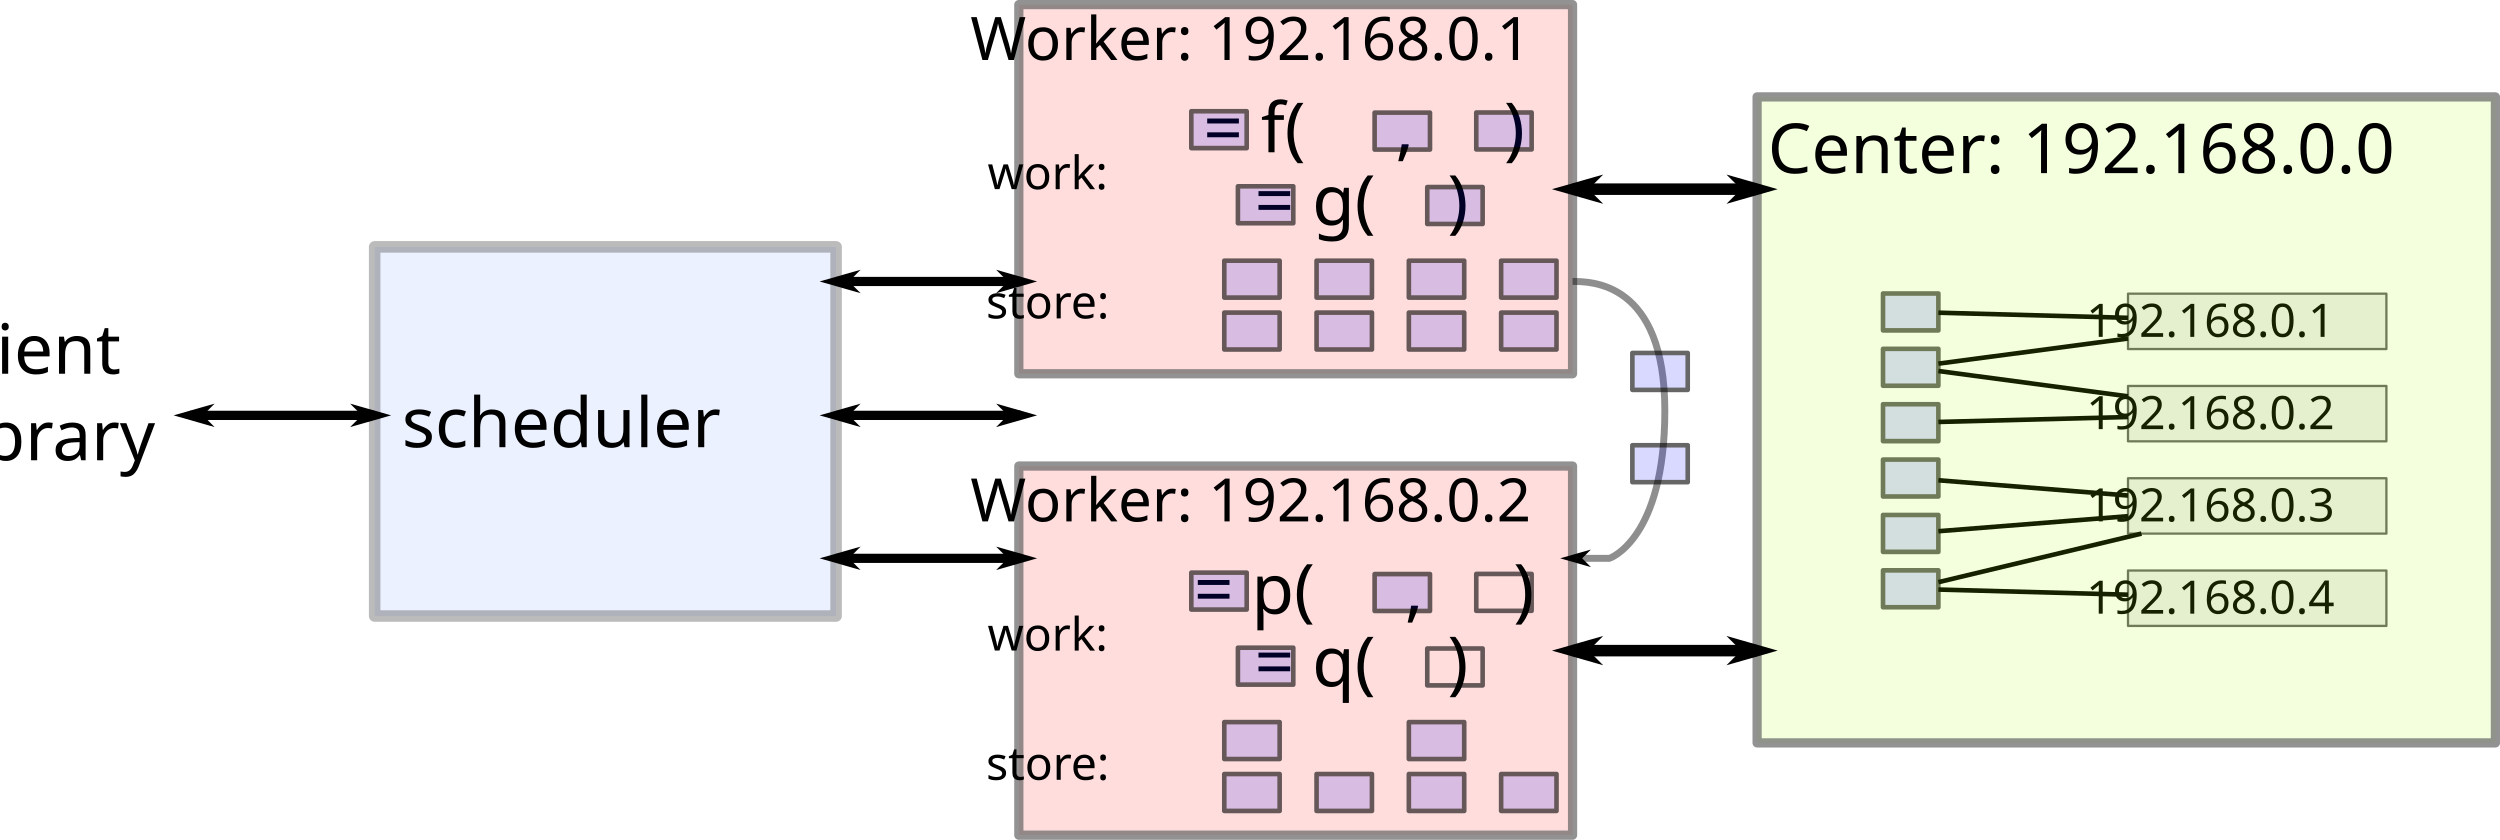
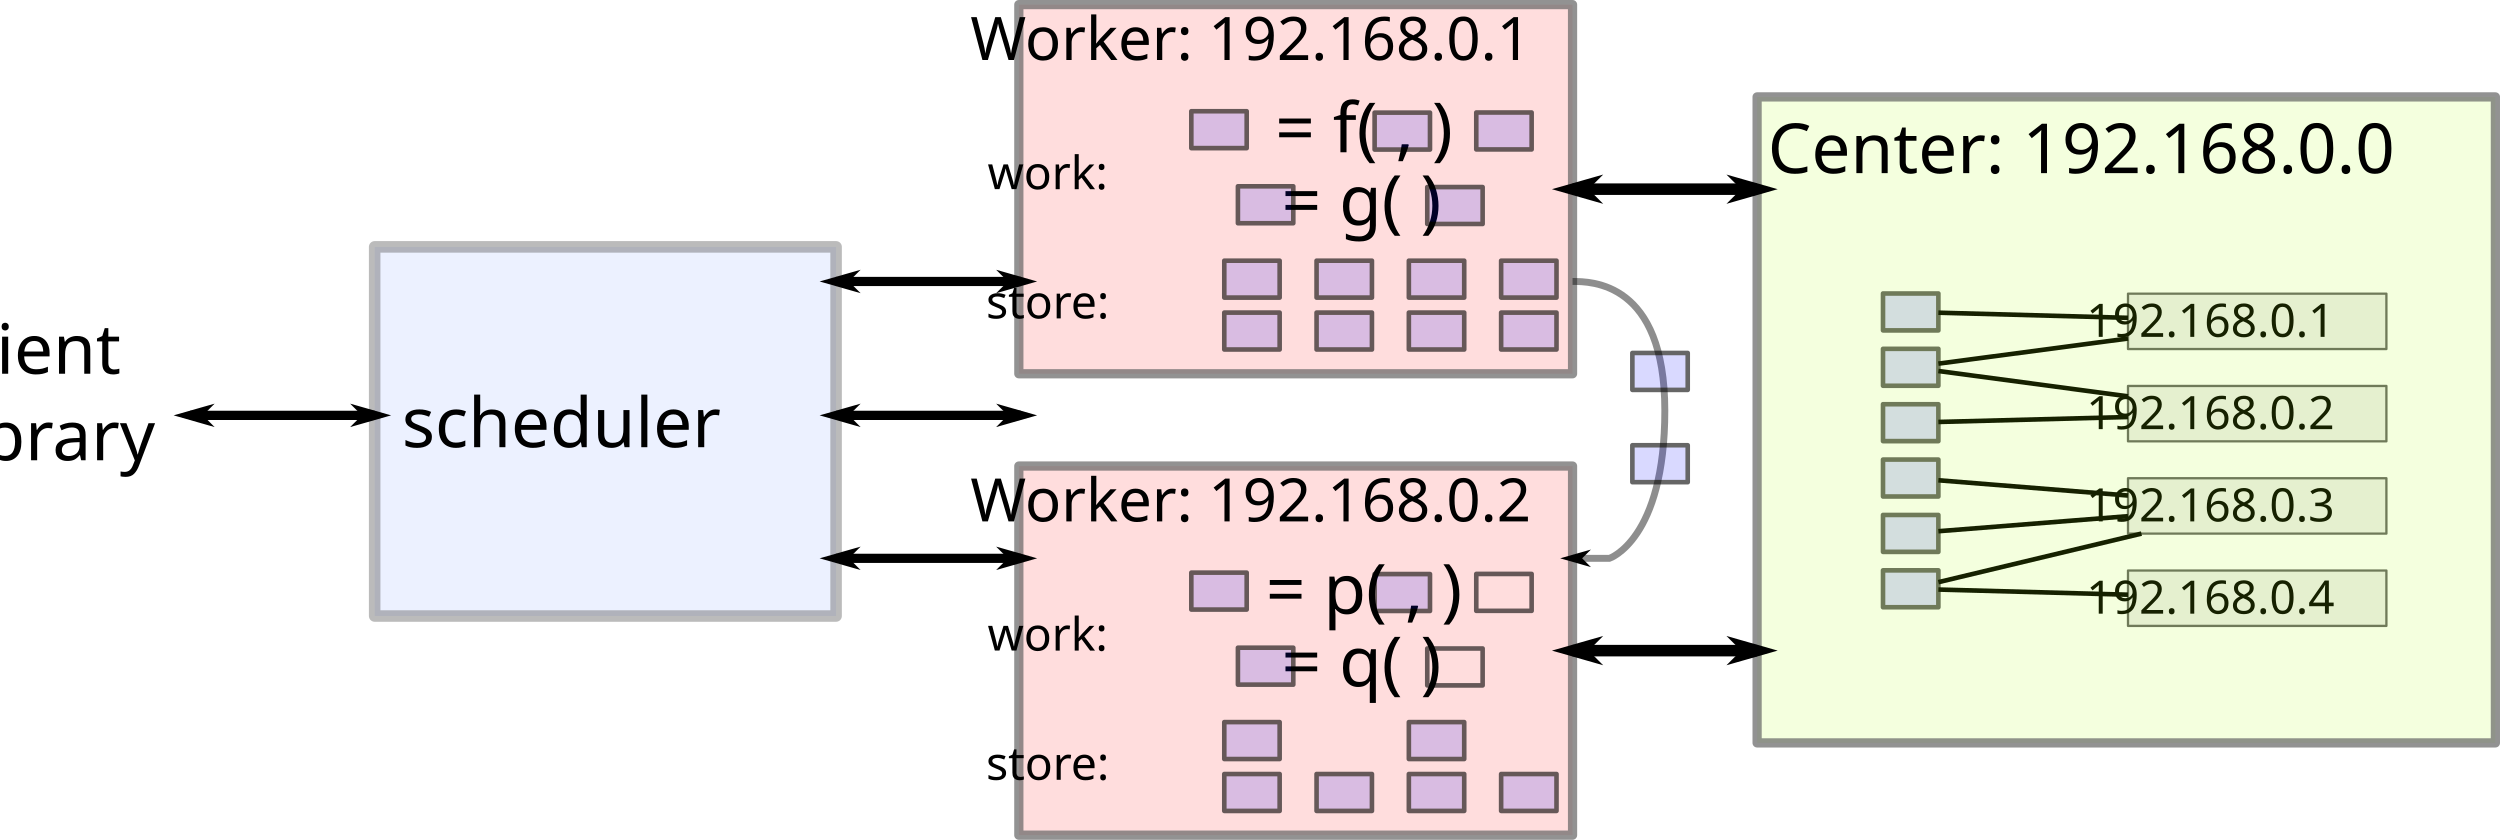
- <svg xmlns="http://www.w3.org/2000/svg" width="2709.017" height="910" id="svg13572" version="1.1">
+ <svg xmlns="http://www.w3.org/2000/svg" id="svg13572" width="2709.017" height="910" version="1.1">
  <defs id="defs13574">
-     <marker orient="auto" refY="0" refX="0" id="Arrow1Sstart-3-4" style="overflow:visible">
-       <path id="path6959-1-2" d="M 0,0 5,-5 -12.5,0 5,5 0,0 z" style="fill-rule:evenodd;stroke:#000000;stroke-width:1pt" transform="matrix(0.2,0,0,0.2,1.2,0)" />
+     <marker id="Arrow1Sstart-3-4" orient="auto" refX="0" refY="0" style="overflow:visible">
+       <path id="path6959-1-2" d="M 0,0 5,-5 -12.5,0 5,5 0,0 z" style="fill-rule:evenodd;stroke:#000;stroke-width:1pt" transform="matrix(0.2,0,0,0.2,1.2,0)" />
    </marker>
-     <marker orient="auto" refY="0" refX="0" id="Arrow1Send-3-8-8" style="overflow:visible">
-       <path id="path3780-60-8-5" d="M 0,0 5,-5 -12.5,0 5,5 0,0 z" style="fill-rule:evenodd;stroke:#000000;stroke-width:1pt" transform="matrix(-0.2,0,0,-0.2,-1.2,0)" />
+     <marker id="Arrow1Send-3-8-8" orient="auto" refX="0" refY="0" style="overflow:visible">
+       <path id="path3780-60-8-5" d="M 0,0 5,-5 -12.5,0 5,5 0,0 z" style="fill-rule:evenodd;stroke:#000;stroke-width:1pt" transform="matrix(-0.2,0,0,-0.2,-1.2,0)" />
    </marker>
-     <marker orient="auto" refY="0" refX="0" id="marker13442" style="overflow:visible">
-       <path id="path13444" d="M 0,0 5,-5 -12.5,0 5,5 0,0 z" style="fill-rule:evenodd;stroke:#000000;stroke-width:1pt" transform="matrix(0.2,0,0,0.2,1.2,0)" />
+     <marker id="marker13442" orient="auto" refX="0" refY="0" style="overflow:visible">
+       <path id="path13444" d="M 0,0 5,-5 -12.5,0 5,5 0,0 z" style="fill-rule:evenodd;stroke:#000;stroke-width:1pt" transform="matrix(0.2,0,0,0.2,1.2,0)" />
    </marker>
-     <marker orient="auto" refY="0" refX="0" id="marker13446" style="overflow:visible">
-       <path id="path13448" d="M 0,0 5,-5 -12.5,0 5,5 0,0 z" style="fill-rule:evenodd;stroke:#000000;stroke-width:1pt" transform="matrix(-0.2,0,0,-0.2,-1.2,0)" />
+     <marker id="marker13446" orient="auto" refX="0" refY="0" style="overflow:visible">
+       <path id="path13448" d="M 0,0 5,-5 -12.5,0 5,5 0,0 z" style="fill-rule:evenodd;stroke:#000;stroke-width:1pt" transform="matrix(-0.2,0,0,-0.2,-1.2,0)" />
    </marker>
-     <marker orient="auto" refY="0" refX="0" id="marker13450" style="overflow:visible">
-       <path id="path13452" d="M 0,0 5,-5 -12.5,0 5,5 0,0 z" style="fill-rule:evenodd;stroke:#000000;stroke-width:1pt" transform="matrix(0.2,0,0,0.2,1.2,0)" />
+     <marker id="marker13450" orient="auto" refX="0" refY="0" style="overflow:visible">
+       <path id="path13452" d="M 0,0 5,-5 -12.5,0 5,5 0,0 z" style="fill-rule:evenodd;stroke:#000;stroke-width:1pt" transform="matrix(0.2,0,0,0.2,1.2,0)" />
    </marker>
-     <marker orient="auto" refY="0" refX="0" id="marker13454" style="overflow:visible">
-       <path id="path13456" d="M 0,0 5,-5 -12.5,0 5,5 0,0 z" style="fill-rule:evenodd;stroke:#000000;stroke-width:1pt" transform="matrix(-0.2,0,0,-0.2,-1.2,0)" />
+     <marker id="marker13454" orient="auto" refX="0" refY="0" style="overflow:visible">
+       <path id="path13456" d="M 0,0 5,-5 -12.5,0 5,5 0,0 z" style="fill-rule:evenodd;stroke:#000;stroke-width:1pt" transform="matrix(-0.2,0,0,-0.2,-1.2,0)" />
    </marker>
-     <marker orient="auto" refY="0" refX="0" id="marker13458" style="overflow:visible">
-       <path id="path13460" d="M 0,0 5,-5 -12.5,0 5,5 0,0 z" style="fill-rule:evenodd;stroke:#000000;stroke-width:1pt" transform="matrix(0.2,0,0,0.2,1.2,0)" />
+     <marker id="marker13458" orient="auto" refX="0" refY="0" style="overflow:visible">
+       <path id="path13460" d="M 0,0 5,-5 -12.5,0 5,5 0,0 z" style="fill-rule:evenodd;stroke:#000;stroke-width:1pt" transform="matrix(0.2,0,0,0.2,1.2,0)" />
    </marker>
-     <marker orient="auto" refY="0" refX="0" id="marker13462" style="overflow:visible">
-       <path id="path13464" d="M 0,0 5,-5 -12.5,0 5,5 0,0 z" style="fill-rule:evenodd;stroke:#000000;stroke-width:1pt" transform="matrix(-0.2,0,0,-0.2,-1.2,0)" />
+     <marker id="marker13462" orient="auto" refX="0" refY="0" style="overflow:visible">
+       <path id="path13464" d="M 0,0 5,-5 -12.5,0 5,5 0,0 z" style="fill-rule:evenodd;stroke:#000;stroke-width:1pt" transform="matrix(-0.2,0,0,-0.2,-1.2,0)" />
    </marker>
-     <marker orient="auto" refY="0" refX="0" id="marker13466" style="overflow:visible">
-       <path id="path13468" d="M 0,0 5,-5 -12.5,0 5,5 0,0 z" style="fill-rule:evenodd;stroke:#000000;stroke-width:1pt" transform="matrix(0.2,0,0,0.2,1.2,0)" />
+     <marker id="marker13466" orient="auto" refX="0" refY="0" style="overflow:visible">
+       <path id="path13468" d="M 0,0 5,-5 -12.5,0 5,5 0,0 z" style="fill-rule:evenodd;stroke:#000;stroke-width:1pt" transform="matrix(0.2,0,0,0.2,1.2,0)" />
    </marker>
-     <marker orient="auto" refY="0" refX="0" id="Arrow1Sstart-3" style="overflow:visible">
-       <path id="path6959-1" d="M 0,0 5,-5 -12.5,0 5,5 0,0 z" style="fill-rule:evenodd;stroke:#000000;stroke-width:1pt" transform="matrix(0.2,0,0,0.2,1.2,0)" />
+     <marker id="Arrow1Sstart-3" orient="auto" refX="0" refY="0" style="overflow:visible">
+       <path id="path6959-1" d="M 0,0 5,-5 -12.5,0 5,5 0,0 z" style="fill-rule:evenodd;stroke:#000;stroke-width:1pt" transform="matrix(0.2,0,0,0.2,1.2,0)" />
    </marker>
-     <marker orient="auto" refY="0" refX="0" id="Arrow1Send-3-8" style="overflow:visible">
-       <path id="path3780-60-8" d="M 0,0 5,-5 -12.5,0 5,5 0,0 z" style="fill-rule:evenodd;stroke:#000000;stroke-width:1pt" transform="matrix(-0.2,0,0,-0.2,-1.2,0)" />
+     <marker id="Arrow1Send-3-8" orient="auto" refX="0" refY="0" style="overflow:visible">
+       <path id="path3780-60-8" d="M 0,0 5,-5 -12.5,0 5,5 0,0 z" style="fill-rule:evenodd;stroke:#000;stroke-width:1pt" transform="matrix(-0.2,0,0,-0.2,-1.2,0)" />
    </marker>
-     <marker orient="auto" refY="0" refX="0" id="marker13474" style="overflow:visible">
-       <path id="path13476" d="M 0,0 5,-5 -12.5,0 5,5 0,0 z" style="fill-rule:evenodd;stroke:#000000;stroke-width:1pt" transform="matrix(0.2,0,0,0.2,1.2,0)" />
+     <marker id="marker13474" orient="auto" refX="0" refY="0" style="overflow:visible">
+       <path id="path13476" d="M 0,0 5,-5 -12.5,0 5,5 0,0 z" style="fill-rule:evenodd;stroke:#000;stroke-width:1pt" transform="matrix(0.2,0,0,0.2,1.2,0)" />
    </marker>
-     <marker orient="auto" refY="0" refX="0" id="marker13478" style="overflow:visible">
-       <path id="path13480" d="M 0,0 5,-5 -12.5,0 5,5 0,0 z" style="fill-rule:evenodd;stroke:#000000;stroke-width:1pt" transform="matrix(-0.2,0,0,-0.2,-1.2,0)" />
+     <marker id="marker13478" orient="auto" refX="0" refY="0" style="overflow:visible">
+       <path id="path13480" d="M 0,0 5,-5 -12.5,0 5,5 0,0 z" style="fill-rule:evenodd;stroke:#000;stroke-width:1pt" transform="matrix(-0.2,0,0,-0.2,-1.2,0)" />
    </marker>
  </defs>
  <g id="layer1" transform="translate(-117.6701,369.5)">
-     <rect style="opacity:0.6;fill:#ff0000;fill-opacity:0.224;stroke:#000000;stroke-width:10;stroke-linecap:round;stroke-linejoin:round;stroke-miterlimit:4;stroke-opacity:0.708;stroke-dasharray:none;stroke-dashoffset:0" id="rect8186" width="600" height="400" x="1221.684" y="-364.495" />
-     <rect style="opacity:0.6;fill:#0000ff;fill-opacity:0.247;stroke:#000000;stroke-width:5;stroke-linecap:round;stroke-linejoin:round;stroke-miterlimit:4;stroke-opacity:1;stroke-dasharray:none;stroke-dashoffset:0" id="rect4996-9-1-77-2" width="60" height="40" x="1444.309" y="-87.019" />
-     <rect style="opacity:0.6;fill:#0000ff;fill-opacity:0.247;stroke:#000000;stroke-width:5;stroke-linecap:round;stroke-linejoin:round;stroke-miterlimit:4;stroke-opacity:1;stroke-dasharray:none;stroke-dashoffset:0" id="rect4996-9-1-77-6" width="60" height="40" x="1544.309" y="-87.019" />
-     <rect style="opacity:0.6;fill:#0000ff;fill-opacity:0.247;stroke:#000000;stroke-width:5;stroke-linecap:round;stroke-linejoin:round;stroke-miterlimit:4;stroke-opacity:1;stroke-dasharray:none;stroke-dashoffset:0" id="rect4996-9-1-77-65" width="60" height="40" x="1644.309" y="-87.019" />
-     <rect style="opacity:0.6;fill:#0000ff;fill-opacity:0.247;stroke:#000000;stroke-width:5;stroke-linecap:round;stroke-linejoin:round;stroke-miterlimit:4;stroke-opacity:1;stroke-dasharray:none;stroke-dashoffset:0" id="rect4996-9-1-77-9" width="60" height="40" x="1744.309" y="-87.019" />
-     <rect style="opacity:0.6;fill:#0000ff;fill-opacity:0.247;stroke:#000000;stroke-width:5;stroke-linecap:round;stroke-linejoin:round;stroke-miterlimit:4;stroke-opacity:1;stroke-dasharray:none;stroke-dashoffset:0" id="rect4996-9-1-77-1" width="60" height="40" x="1744.309" y="-30.769" />
-     <rect style="opacity:0.6;fill:#0000ff;fill-opacity:0.247;stroke:#000000;stroke-width:5;stroke-linecap:round;stroke-linejoin:round;stroke-miterlimit:4;stroke-opacity:1;stroke-dasharray:none;stroke-dashoffset:0" id="rect4996-9-1-77-5" width="60" height="40" x="1644.309" y="-30.769" />
-     <rect style="opacity:0.6;fill:#0000ff;fill-opacity:0.247;stroke:#000000;stroke-width:5;stroke-linecap:round;stroke-linejoin:round;stroke-miterlimit:4;stroke-opacity:1;stroke-dasharray:none;stroke-dashoffset:0" id="rect4996-9-1-77-3" width="60" height="40" x="1544.309" y="-30.769" />
-     <rect style="opacity:0.6;fill:#0000ff;fill-opacity:0.247;stroke:#000000;stroke-width:5;stroke-linecap:round;stroke-linejoin:round;stroke-miterlimit:4;stroke-opacity:1;stroke-dasharray:none;stroke-dashoffset:0" id="rect4996-9-1-77-23" width="60" height="40" x="1444.309" y="-30.769" />
-     <text xml:space="preserve" style="font-size:75px;font-style:normal;font-variant:normal;font-weight:normal;font-stretch:normal;text-align:center;line-height:125%;letter-spacing:0px;word-spacing:0px;text-anchor:middle;fill:#000000;fill-opacity:1;stroke:none;font-family:ubuntu;-inkscape-font-specification:ubuntu" x="1644.487" y="-204.495" id="text8262">
-       <tspan id="tspan8264" x="1644.487" y="-204.495">= f(     ,     )</tspan>
+     <rect style="opacity:.6;fill:red;fill-opacity:.224;stroke:#000;stroke-width:10;stroke-linecap:round;stroke-linejoin:round;stroke-miterlimit:4;stroke-opacity:.708;stroke-dasharray:none;stroke-dashoffset:0" id="rect8186" width="600" height="400" x="1221.684" y="-364.495" />
+     <rect style="opacity:.6;fill:#00f;fill-opacity:.247;stroke:#000;stroke-width:5;stroke-linecap:round;stroke-linejoin:round;stroke-miterlimit:4;stroke-opacity:1;stroke-dasharray:none;stroke-dashoffset:0" id="rect4996-9-1-77-2" width="60" height="40" x="1444.309" y="-87.019" />
+     <rect style="opacity:.6;fill:#00f;fill-opacity:.247;stroke:#000;stroke-width:5;stroke-linecap:round;stroke-linejoin:round;stroke-miterlimit:4;stroke-opacity:1;stroke-dasharray:none;stroke-dashoffset:0" id="rect4996-9-1-77-6" width="60" height="40" x="1544.309" y="-87.019" />
+     <rect style="opacity:.6;fill:#00f;fill-opacity:.247;stroke:#000;stroke-width:5;stroke-linecap:round;stroke-linejoin:round;stroke-miterlimit:4;stroke-opacity:1;stroke-dasharray:none;stroke-dashoffset:0" id="rect4996-9-1-77-65" width="60" height="40" x="1644.309" y="-87.019" />
+     <rect style="opacity:.6;fill:#00f;fill-opacity:.247;stroke:#000;stroke-width:5;stroke-linecap:round;stroke-linejoin:round;stroke-miterlimit:4;stroke-opacity:1;stroke-dasharray:none;stroke-dashoffset:0" id="rect4996-9-1-77-9" width="60" height="40" x="1744.309" y="-87.019" />
+     <rect style="opacity:.6;fill:#00f;fill-opacity:.247;stroke:#000;stroke-width:5;stroke-linecap:round;stroke-linejoin:round;stroke-miterlimit:4;stroke-opacity:1;stroke-dasharray:none;stroke-dashoffset:0" id="rect4996-9-1-77-1" width="60" height="40" x="1744.309" y="-30.769" />
+     <rect style="opacity:.6;fill:#00f;fill-opacity:.247;stroke:#000;stroke-width:5;stroke-linecap:round;stroke-linejoin:round;stroke-miterlimit:4;stroke-opacity:1;stroke-dasharray:none;stroke-dashoffset:0" id="rect4996-9-1-77-5" width="60" height="40" x="1644.309" y="-30.769" />
+     <rect style="opacity:.6;fill:#00f;fill-opacity:.247;stroke:#000;stroke-width:5;stroke-linecap:round;stroke-linejoin:round;stroke-miterlimit:4;stroke-opacity:1;stroke-dasharray:none;stroke-dashoffset:0" id="rect4996-9-1-77-3" width="60" height="40" x="1544.309" y="-30.769" />
+     <rect style="opacity:.6;fill:#00f;fill-opacity:.247;stroke:#000;stroke-width:5;stroke-linecap:round;stroke-linejoin:round;stroke-miterlimit:4;stroke-opacity:1;stroke-dasharray:none;stroke-dashoffset:0" id="rect4996-9-1-77-23" width="60" height="40" x="1444.309" y="-30.769" />
+     <text xml:space="preserve" style="font-size:75px;font-style:normal;font-variant:normal;font-weight:400;font-stretch:normal;text-align:center;line-height:125%;letter-spacing:0;word-spacing:0;text-anchor:middle;fill:#000;fill-opacity:1;stroke:none;font-family:ubuntu;-inkscape-font-specification:ubuntu" id="text8262" x="1644.487" y="-204.495">
+       <tspan id="tspan8264" x="1644.487" y="-204.495">= f( , )</tspan>
    </text>
-     <rect style="opacity:0.6;fill:#0000ff;fill-opacity:0.247;stroke:#000000;stroke-width:5;stroke-linecap:round;stroke-linejoin:round;stroke-miterlimit:4;stroke-opacity:1;stroke-dasharray:none;stroke-dashoffset:0" id="rect4996-9-1-77-55" width="60" height="40" x="1717.367" y="207.589" transform="scale(1,-1)" />
-     <rect style="opacity:0.6;fill:#0000ff;fill-opacity:0.247;stroke:#000000;stroke-width:5;stroke-linecap:round;stroke-linejoin:round;stroke-miterlimit:4;stroke-opacity:1;stroke-dasharray:none;stroke-dashoffset:0" id="rect4996-9-1-77-55-8" width="60" height="40" x="1607.215" y="-247.437" />
-     <rect style="opacity:0.6;fill:#0000ff;fill-opacity:0.247;stroke:#000000;stroke-width:5;stroke-linecap:round;stroke-linejoin:round;stroke-miterlimit:4;stroke-opacity:1;stroke-dasharray:none;stroke-dashoffset:0" id="rect4996-9-1-77-55-5" width="60" height="40" x="1408.591" y="-248.977" />
-     <text xml:space="preserve" style="font-size:75px;font-style:normal;font-variant:normal;font-weight:normal;font-stretch:normal;text-align:center;line-height:125%;letter-spacing:0px;word-spacing:0px;text-anchor:middle;fill:#000000;fill-opacity:1;stroke:none;font-family:ubuntu;-inkscape-font-specification:ubuntu" x="1641.683" y="-125.82" id="text8262-0">
-       <tspan id="tspan8264-3" x="1641.683" y="-125.82">= g(    )</tspan>
+     <rect style="opacity:.6;fill:#00f;fill-opacity:.247;stroke:#000;stroke-width:5;stroke-linecap:round;stroke-linejoin:round;stroke-miterlimit:4;stroke-opacity:1;stroke-dasharray:none;stroke-dashoffset:0" id="rect4996-9-1-77-55" width="60" height="40" x="1717.367" y="207.589" transform="scale(1,-1)" />
+     <rect style="opacity:.6;fill:#00f;fill-opacity:.247;stroke:#000;stroke-width:5;stroke-linecap:round;stroke-linejoin:round;stroke-miterlimit:4;stroke-opacity:1;stroke-dasharray:none;stroke-dashoffset:0" id="rect4996-9-1-77-55-8" width="60" height="40" x="1607.215" y="-247.437" />
+     <rect style="opacity:.6;fill:#00f;fill-opacity:.247;stroke:#000;stroke-width:5;stroke-linecap:round;stroke-linejoin:round;stroke-miterlimit:4;stroke-opacity:1;stroke-dasharray:none;stroke-dashoffset:0" id="rect4996-9-1-77-55-5" width="60" height="40" x="1408.591" y="-248.977" />
+     <text xml:space="preserve" style="font-size:75px;font-style:normal;font-variant:normal;font-weight:400;font-stretch:normal;text-align:center;line-height:125%;letter-spacing:0;word-spacing:0;text-anchor:middle;fill:#000;fill-opacity:1;stroke:none;font-family:ubuntu;-inkscape-font-specification:ubuntu" id="text8262-0" x="1641.683" y="-125.82">
+       <tspan id="tspan8264-3" x="1641.683" y="-125.82">= g( )</tspan>
    </text>
-     <rect style="opacity:0.6;fill:#0000ff;fill-opacity:0.247;stroke:#000000;stroke-width:5;stroke-linecap:round;stroke-linejoin:round;stroke-miterlimit:4;stroke-opacity:1;stroke-dasharray:none;stroke-dashoffset:0" id="rect4996-9-1-77-55-5-3" width="60" height="40" x="1664.26" y="-166.793" />
-     <rect style="opacity:0.6;fill:#0000ff;fill-opacity:0.247;stroke:#000000;stroke-width:5;stroke-linecap:round;stroke-linejoin:round;stroke-miterlimit:4;stroke-opacity:1;stroke-dasharray:none;stroke-dashoffset:0" id="rect4996-9-1-77-55-5-7" width="60" height="40" x="1459.085" y="-167.624" />
-     <text xml:space="preserve" style="font-size:75px;font-style:normal;font-variant:normal;font-weight:normal;font-stretch:normal;text-align:center;line-height:125%;letter-spacing:0px;word-spacing:0px;text-anchor:middle;fill:#000000;fill-opacity:1;stroke:none;font-family:ubuntu;-inkscape-font-specification:ubuntu" x="1521.683" y="-304.495" id="text8369">
+     <rect style="opacity:.6;fill:#00f;fill-opacity:.247;stroke:#000;stroke-width:5;stroke-linecap:round;stroke-linejoin:round;stroke-miterlimit:4;stroke-opacity:1;stroke-dasharray:none;stroke-dashoffset:0" id="rect4996-9-1-77-55-5-3" width="60" height="40" x="1664.26" y="-166.793" />
+     <rect style="opacity:.6;fill:#00f;fill-opacity:.247;stroke:#000;stroke-width:5;stroke-linecap:round;stroke-linejoin:round;stroke-miterlimit:4;stroke-opacity:1;stroke-dasharray:none;stroke-dashoffset:0" id="rect4996-9-1-77-55-5-7" width="60" height="40" x="1459.085" y="-167.624" />
+     <text xml:space="preserve" style="font-size:75px;font-style:normal;font-variant:normal;font-weight:400;font-stretch:normal;text-align:center;line-height:125%;letter-spacing:0;word-spacing:0;text-anchor:middle;fill:#000;fill-opacity:1;stroke:none;font-family:ubuntu;-inkscape-font-specification:ubuntu" id="text8369" x="1521.683" y="-304.495">
      <tspan id="tspan8371" x="1521.683" y="-304.495" style="font-size:65px">Worker: 192.168.0.1</tspan>
    </text>
-     <rect style="opacity:0.6;fill:#ff0000;fill-opacity:0.224;stroke:#000000;stroke-width:10;stroke-linecap:round;stroke-linejoin:round;stroke-miterlimit:4;stroke-opacity:0.708;stroke-dasharray:none;stroke-dashoffset:0" id="rect8186-6" width="600" height="400" x="1221.684" y="135.505" />
-     <rect style="opacity:0.6;fill:#0000ff;fill-opacity:0.247;stroke:#000000;stroke-width:5;stroke-linecap:round;stroke-linejoin:round;stroke-miterlimit:4;stroke-opacity:1;stroke-dasharray:none;stroke-dashoffset:0" id="rect4996-9-1-77-2-0" width="60" height="40" x="1444.309" y="412.981" />
-     <rect style="opacity:0.6;fill:#0000ff;fill-opacity:0.247;stroke:#000000;stroke-width:5;stroke-linecap:round;stroke-linejoin:round;stroke-miterlimit:4;stroke-opacity:1;stroke-dasharray:none;stroke-dashoffset:0" id="rect4996-9-1-77-65-4" width="60" height="40" x="1644.309" y="412.981" />
-     <rect style="opacity:0.6;fill:#0000ff;fill-opacity:0.247;stroke:#000000;stroke-width:5;stroke-linecap:round;stroke-linejoin:round;stroke-miterlimit:4;stroke-opacity:1;stroke-dasharray:none;stroke-dashoffset:0" id="rect4996-9-1-77-1-5" width="60" height="40" x="1744.309" y="469.231" />
-     <rect style="opacity:0.6;fill:#0000ff;fill-opacity:0.247;stroke:#000000;stroke-width:5;stroke-linecap:round;stroke-linejoin:round;stroke-miterlimit:4;stroke-opacity:1;stroke-dasharray:none;stroke-dashoffset:0" id="rect4996-9-1-77-5-5" width="60" height="40" x="1644.309" y="469.231" />
-     <rect style="opacity:0.6;fill:#0000ff;fill-opacity:0.247;stroke:#000000;stroke-width:5;stroke-linecap:round;stroke-linejoin:round;stroke-miterlimit:4;stroke-opacity:1;stroke-dasharray:none;stroke-dashoffset:0" id="rect4996-9-1-77-3-2" width="60" height="40" x="1544.309" y="469.231" />
-     <rect style="opacity:0.6;fill:#0000ff;fill-opacity:0.247;stroke:#000000;stroke-width:5;stroke-linecap:round;stroke-linejoin:round;stroke-miterlimit:4;stroke-opacity:1;stroke-dasharray:none;stroke-dashoffset:0" id="rect4996-9-1-77-23-5" width="60" height="40" x="1444.309" y="469.231" />
-     <text xml:space="preserve" style="font-size:75px;font-style:normal;font-variant:normal;font-weight:normal;font-stretch:normal;text-align:center;line-height:125%;letter-spacing:0px;word-spacing:0px;text-anchor:middle;fill:#000000;fill-opacity:1;stroke:none;font-family:ubuntu;-inkscape-font-specification:ubuntu" x="1644.487" y="295.505" id="text8262-6">
-       <tspan id="tspan8264-6" x="1644.487" y="295.505">= p(     ,     )</tspan>
+     <rect style="opacity:.6;fill:red;fill-opacity:.224;stroke:#000;stroke-width:10;stroke-linecap:round;stroke-linejoin:round;stroke-miterlimit:4;stroke-opacity:.708;stroke-dasharray:none;stroke-dashoffset:0" id="rect8186-6" width="600" height="400" x="1221.684" y="135.505" />
+     <rect style="opacity:.6;fill:#00f;fill-opacity:.247;stroke:#000;stroke-width:5;stroke-linecap:round;stroke-linejoin:round;stroke-miterlimit:4;stroke-opacity:1;stroke-dasharray:none;stroke-dashoffset:0" id="rect4996-9-1-77-2-0" width="60" height="40" x="1444.309" y="412.981" />
+     <rect style="opacity:.6;fill:#00f;fill-opacity:.247;stroke:#000;stroke-width:5;stroke-linecap:round;stroke-linejoin:round;stroke-miterlimit:4;stroke-opacity:1;stroke-dasharray:none;stroke-dashoffset:0" id="rect4996-9-1-77-65-4" width="60" height="40" x="1644.309" y="412.981" />
+     <rect style="opacity:.6;fill:#00f;fill-opacity:.247;stroke:#000;stroke-width:5;stroke-linecap:round;stroke-linejoin:round;stroke-miterlimit:4;stroke-opacity:1;stroke-dasharray:none;stroke-dashoffset:0" id="rect4996-9-1-77-1-5" width="60" height="40" x="1744.309" y="469.231" />
+     <rect style="opacity:.6;fill:#00f;fill-opacity:.247;stroke:#000;stroke-width:5;stroke-linecap:round;stroke-linejoin:round;stroke-miterlimit:4;stroke-opacity:1;stroke-dasharray:none;stroke-dashoffset:0" id="rect4996-9-1-77-5-5" width="60" height="40" x="1644.309" y="469.231" />
+     <rect style="opacity:.6;fill:#00f;fill-opacity:.247;stroke:#000;stroke-width:5;stroke-linecap:round;stroke-linejoin:round;stroke-miterlimit:4;stroke-opacity:1;stroke-dasharray:none;stroke-dashoffset:0" id="rect4996-9-1-77-3-2" width="60" height="40" x="1544.309" y="469.231" />
+     <rect style="opacity:.6;fill:#00f;fill-opacity:.247;stroke:#000;stroke-width:5;stroke-linecap:round;stroke-linejoin:round;stroke-miterlimit:4;stroke-opacity:1;stroke-dasharray:none;stroke-dashoffset:0" id="rect4996-9-1-77-23-5" width="60" height="40" x="1444.309" y="469.231" />
+     <text xml:space="preserve" style="font-size:75px;font-style:normal;font-variant:normal;font-weight:400;font-stretch:normal;text-align:center;line-height:125%;letter-spacing:0;word-spacing:0;text-anchor:middle;fill:#000;fill-opacity:1;stroke:none;font-family:ubuntu;-inkscape-font-specification:ubuntu" id="text8262-6" x="1644.487" y="295.505">
+       <tspan id="tspan8264-6" x="1644.487" y="295.505">= p( , )</tspan>
    </text>
-     <rect style="opacity:0.6;fill:#0000ff;fill-opacity:0;stroke:#000000;stroke-width:5;stroke-linecap:round;stroke-linejoin:round;stroke-miterlimit:4;stroke-opacity:1;stroke-dasharray:none;stroke-dashoffset:0" id="rect4996-9-1-77-55-2" width="60" height="40" x="1717.367" y="-292.411" transform="scale(1,-1)" />
-     <rect style="opacity:0.6;fill:#0000ff;fill-opacity:0.247;stroke:#000000;stroke-width:5;stroke-linecap:round;stroke-linejoin:round;stroke-miterlimit:4;stroke-opacity:1;stroke-dasharray:none;stroke-dashoffset:0" id="rect4996-9-1-77-55-8-4" width="60" height="40" x="1607.215" y="252.563" />
-     <rect style="opacity:0.6;fill:#0000ff;fill-opacity:0.247;stroke:#000000;stroke-width:5;stroke-linecap:round;stroke-linejoin:round;stroke-miterlimit:4;stroke-opacity:1;stroke-dasharray:none;stroke-dashoffset:0" id="rect4996-9-1-77-55-5-31" width="60" height="40" x="1408.591" y="251.023" />
-     <text xml:space="preserve" style="font-size:75px;font-style:normal;font-variant:normal;font-weight:normal;font-stretch:normal;text-align:center;line-height:125%;letter-spacing:0px;word-spacing:0px;text-anchor:middle;fill:#000000;fill-opacity:1;stroke:none;font-family:ubuntu;-inkscape-font-specification:ubuntu" x="1641.683" y="374.18" id="text8262-0-5">
-       <tspan id="tspan8264-3-0" x="1641.683" y="374.18">= q(    )</tspan>
+     <rect style="opacity:.6;fill:#00f;fill-opacity:0;stroke:#000;stroke-width:5;stroke-linecap:round;stroke-linejoin:round;stroke-miterlimit:4;stroke-opacity:1;stroke-dasharray:none;stroke-dashoffset:0" id="rect4996-9-1-77-55-2" width="60" height="40" x="1717.367" y="-292.411" transform="scale(1,-1)" />
+     <rect style="opacity:.6;fill:#00f;fill-opacity:.247;stroke:#000;stroke-width:5;stroke-linecap:round;stroke-linejoin:round;stroke-miterlimit:4;stroke-opacity:1;stroke-dasharray:none;stroke-dashoffset:0" id="rect4996-9-1-77-55-8-4" width="60" height="40" x="1607.215" y="252.563" />
+     <rect style="opacity:.6;fill:#00f;fill-opacity:.247;stroke:#000;stroke-width:5;stroke-linecap:round;stroke-linejoin:round;stroke-miterlimit:4;stroke-opacity:1;stroke-dasharray:none;stroke-dashoffset:0" id="rect4996-9-1-77-55-5-31" width="60" height="40" x="1408.591" y="251.023" />
+     <text xml:space="preserve" style="font-size:75px;font-style:normal;font-variant:normal;font-weight:400;font-stretch:normal;text-align:center;line-height:125%;letter-spacing:0;word-spacing:0;text-anchor:middle;fill:#000;fill-opacity:1;stroke:none;font-family:ubuntu;-inkscape-font-specification:ubuntu" id="text8262-0-5" x="1641.683" y="374.18">
+       <tspan id="tspan8264-3-0" x="1641.683" y="374.18">= q( )</tspan>
    </text>
-     <rect style="opacity:0.6;fill:#0000ff;fill-opacity:0;stroke:#000000;stroke-width:5;stroke-linecap:round;stroke-linejoin:round;stroke-miterlimit:4;stroke-opacity:1;stroke-dasharray:none;stroke-dashoffset:0" id="rect4996-9-1-77-55-5-3-7" width="60" height="40" x="1664.26" y="333.207" />
-     <rect style="opacity:0.6;fill:#0000ff;fill-opacity:0.247;stroke:#000000;stroke-width:5;stroke-linecap:round;stroke-linejoin:round;stroke-miterlimit:4;stroke-opacity:1;stroke-dasharray:none;stroke-dashoffset:0" id="rect4996-9-1-77-55-5-7-9" width="60" height="40" x="1459.085" y="332.376" />
-     <text xml:space="preserve" style="font-size:75px;font-style:normal;font-variant:normal;font-weight:normal;font-stretch:normal;text-align:center;line-height:125%;letter-spacing:0px;word-spacing:0px;text-anchor:middle;fill:#000000;fill-opacity:1;stroke:none;font-family:ubuntu;-inkscape-font-specification:ubuntu" x="1521.683" y="195.505" id="text8369-3">
+     <rect style="opacity:.6;fill:#00f;fill-opacity:0;stroke:#000;stroke-width:5;stroke-linecap:round;stroke-linejoin:round;stroke-miterlimit:4;stroke-opacity:1;stroke-dasharray:none;stroke-dashoffset:0" id="rect4996-9-1-77-55-5-3-7" width="60" height="40" x="1664.26" y="333.207" />
+     <rect style="opacity:.6;fill:#00f;fill-opacity:.247;stroke:#000;stroke-width:5;stroke-linecap:round;stroke-linejoin:round;stroke-miterlimit:4;stroke-opacity:1;stroke-dasharray:none;stroke-dashoffset:0" id="rect4996-9-1-77-55-5-7-9" width="60" height="40" x="1459.085" y="332.376" />
+     <text xml:space="preserve" style="font-size:75px;font-style:normal;font-variant:normal;font-weight:400;font-stretch:normal;text-align:center;line-height:125%;letter-spacing:0;word-spacing:0;text-anchor:middle;fill:#000;fill-opacity:1;stroke:none;font-family:ubuntu;-inkscape-font-specification:ubuntu" id="text8369-3" x="1521.683" y="195.505">
      <tspan id="tspan8371-8" x="1521.683" y="195.505" style="font-size:65px">Worker: 192.168.0.2</tspan>
    </text>
-     <rect style="opacity:0.6;fill:#0000ff;fill-opacity:0.247;stroke:#000000;stroke-width:5;stroke-linecap:round;stroke-linejoin:round;stroke-miterlimit:4;stroke-opacity:1;stroke-dasharray:none;stroke-dashoffset:0" id="rect4996-9-1-4-6-2-7" width="60" height="40" x="2158.112" y="-51.484" />
-     <rect style="opacity:0.6;fill:#0000ff;fill-opacity:0.247;stroke:#000000;stroke-width:5;stroke-linecap:round;stroke-linejoin:round;stroke-miterlimit:4;stroke-opacity:1;stroke-dasharray:none;stroke-dashoffset:0" id="rect4996-9-1-4-3-5-4" width="60" height="40" x="2158.112" y="8.516" />
-     <rect style="opacity:0.6;fill:#0000ff;fill-opacity:0.247;stroke:#000000;stroke-width:5;stroke-linecap:round;stroke-linejoin:round;stroke-miterlimit:4;stroke-opacity:1;stroke-dasharray:none;stroke-dashoffset:0" id="rect4996-9-1-4-5-5-9" width="60" height="40" x="2158.112" y="68.516" />
-     <rect style="opacity:0.6;fill:#0000ff;fill-opacity:0.247;stroke:#000000;stroke-width:5;stroke-linecap:round;stroke-linejoin:round;stroke-miterlimit:4;stroke-opacity:1;stroke-dasharray:none;stroke-dashoffset:0" id="rect4996-9-1-4-4-0-4" width="60" height="40" x="2158.112" y="128.516" />
-     <rect style="opacity:0.6;fill:#0000ff;fill-opacity:0.247;stroke:#000000;stroke-width:5;stroke-linecap:round;stroke-linejoin:round;stroke-miterlimit:4;stroke-opacity:1;stroke-dasharray:none;stroke-dashoffset:0" id="rect4996-9-1-4-2-0-4" width="60" height="40" x="2158.112" y="188.516" />
-     <rect style="opacity:0.6;fill:#0000ff;fill-opacity:0.247;stroke:#000000;stroke-width:5;stroke-linecap:round;stroke-linejoin:round;stroke-miterlimit:4;stroke-opacity:1;stroke-dasharray:none;stroke-dashoffset:0" id="rect4996-9-1-4-7-3-8" width="60" height="40" x="2158.112" y="248.516" />
-     <text xml:space="preserve" style="font-size:75px;font-style:normal;font-variant:normal;font-weight:normal;font-stretch:normal;text-align:center;line-height:125%;letter-spacing:0px;word-spacing:0px;text-anchor:middle;fill:#000000;fill-opacity:1;stroke:none;font-family:ubuntu;-inkscape-font-specification:ubuntu" x="2561.683" y="-4.495" id="text3422-1-7-3">
+     <rect style="opacity:.6;fill:#00f;fill-opacity:.247;stroke:#000;stroke-width:5;stroke-linecap:round;stroke-linejoin:round;stroke-miterlimit:4;stroke-opacity:1;stroke-dasharray:none;stroke-dashoffset:0" id="rect4996-9-1-4-6-2-7" width="60" height="40" x="2158.112" y="-51.484" />
+     <rect style="opacity:.6;fill:#00f;fill-opacity:.247;stroke:#000;stroke-width:5;stroke-linecap:round;stroke-linejoin:round;stroke-miterlimit:4;stroke-opacity:1;stroke-dasharray:none;stroke-dashoffset:0" id="rect4996-9-1-4-3-5-4" width="60" height="40" x="2158.112" y="8.516" />
+     <rect style="opacity:.6;fill:#00f;fill-opacity:.247;stroke:#000;stroke-width:5;stroke-linecap:round;stroke-linejoin:round;stroke-miterlimit:4;stroke-opacity:1;stroke-dasharray:none;stroke-dashoffset:0" id="rect4996-9-1-4-5-5-9" width="60" height="40" x="2158.112" y="68.516" />
+     <rect style="opacity:.6;fill:#00f;fill-opacity:.247;stroke:#000;stroke-width:5;stroke-linecap:round;stroke-linejoin:round;stroke-miterlimit:4;stroke-opacity:1;stroke-dasharray:none;stroke-dashoffset:0" id="rect4996-9-1-4-4-0-4" width="60" height="40" x="2158.112" y="128.516" />
+     <rect style="opacity:.6;fill:#00f;fill-opacity:.247;stroke:#000;stroke-width:5;stroke-linecap:round;stroke-linejoin:round;stroke-miterlimit:4;stroke-opacity:1;stroke-dasharray:none;stroke-dashoffset:0" id="rect4996-9-1-4-2-0-4" width="60" height="40" x="2158.112" y="188.516" />
+     <rect style="opacity:.6;fill:#00f;fill-opacity:.247;stroke:#000;stroke-width:5;stroke-linecap:round;stroke-linejoin:round;stroke-miterlimit:4;stroke-opacity:1;stroke-dasharray:none;stroke-dashoffset:0" id="rect4996-9-1-4-7-3-8" width="60" height="40" x="2158.112" y="248.516" />
+     <text xml:space="preserve" style="font-size:75px;font-style:normal;font-variant:normal;font-weight:400;font-stretch:normal;text-align:center;line-height:125%;letter-spacing:0;word-spacing:0;text-anchor:middle;fill:#000;fill-opacity:1;stroke:none;font-family:ubuntu;-inkscape-font-specification:ubuntu" id="text3422-1-7-3" x="2561.683" y="-4.495">
      <tspan id="tspan3424-2-6-9" x="2561.683" y="-4.495" style="font-size:50px">192.168.0.1</tspan>
    </text>
-     <rect style="opacity:0.6;fill:#000000;fill-opacity:0.11;stroke:#000000;stroke-width:2.5;stroke-linecap:round;stroke-linejoin:round;stroke-miterlimit:4;stroke-opacity:1;stroke-dasharray:none;stroke-dashoffset:0" id="rect3467-9-8" width="280" height="60" x="2423.591" y="-51.281" />
-     <text xml:space="preserve" style="font-size:75px;font-style:normal;font-variant:normal;font-weight:normal;font-stretch:normal;text-align:center;line-height:125%;letter-spacing:0px;word-spacing:0px;text-anchor:middle;fill:#000000;fill-opacity:1;stroke:none;font-family:ubuntu;-inkscape-font-specification:ubuntu" x="2561.683" y="95.505" id="text3422-1-0-3-5">
+     <rect style="opacity:.6;fill:#000;fill-opacity:.11;stroke:#000;stroke-width:2.5;stroke-linecap:round;stroke-linejoin:round;stroke-miterlimit:4;stroke-opacity:1;stroke-dasharray:none;stroke-dashoffset:0" id="rect3467-9-8" width="280" height="60" x="2423.591" y="-51.281" />
+     <text xml:space="preserve" style="font-size:75px;font-style:normal;font-variant:normal;font-weight:400;font-stretch:normal;text-align:center;line-height:125%;letter-spacing:0;word-spacing:0;text-anchor:middle;fill:#000;fill-opacity:1;stroke:none;font-family:ubuntu;-inkscape-font-specification:ubuntu" id="text3422-1-0-3-5" x="2561.683" y="95.505">
      <tspan id="tspan3424-2-7-5-8" x="2561.683" y="95.505" style="font-size:50px">192.168.0.2</tspan>
    </text>
-     <rect style="opacity:0.6;fill:#000000;fill-opacity:0.11;stroke:#000000;stroke-width:2.5;stroke-linecap:round;stroke-linejoin:round;stroke-miterlimit:4;stroke-opacity:1;stroke-dasharray:none;stroke-dashoffset:0" id="rect3467-4-8-3" width="280" height="60" x="2423.591" y="48.719" />
-     <text xml:space="preserve" style="font-size:75px;font-style:normal;font-variant:normal;font-weight:normal;font-stretch:normal;text-align:center;line-height:125%;letter-spacing:0px;word-spacing:0px;text-anchor:middle;fill:#000000;fill-opacity:1;stroke:none;font-family:ubuntu;-inkscape-font-specification:ubuntu" x="2561.683" y="195.505" id="text3422-1-4-3-6">
+     <rect style="opacity:.6;fill:#000;fill-opacity:.11;stroke:#000;stroke-width:2.5;stroke-linecap:round;stroke-linejoin:round;stroke-miterlimit:4;stroke-opacity:1;stroke-dasharray:none;stroke-dashoffset:0" id="rect3467-4-8-3" width="280" height="60" x="2423.591" y="48.719" />
+     <text xml:space="preserve" style="font-size:75px;font-style:normal;font-variant:normal;font-weight:400;font-stretch:normal;text-align:center;line-height:125%;letter-spacing:0;word-spacing:0;text-anchor:middle;fill:#000;fill-opacity:1;stroke:none;font-family:ubuntu;-inkscape-font-specification:ubuntu" id="text3422-1-4-3-6" x="2561.683" y="195.505">
      <tspan id="tspan3424-2-5-4-2" x="2561.683" y="195.505" style="font-size:50px">192.168.0.3</tspan>
    </text>
-     <rect style="opacity:0.6;fill:#000000;fill-opacity:0.11;stroke:#000000;stroke-width:2.5;stroke-linecap:round;stroke-linejoin:round;stroke-miterlimit:4;stroke-opacity:1;stroke-dasharray:none;stroke-dashoffset:0" id="rect3467-3-1-3" width="280" height="60" x="2423.591" y="148.719" />
-     <text xml:space="preserve" style="font-size:75px;font-style:normal;font-variant:normal;font-weight:normal;font-stretch:normal;text-align:center;line-height:125%;letter-spacing:0px;word-spacing:0px;text-anchor:middle;fill:#000000;fill-opacity:1;stroke:none;font-family:ubuntu;-inkscape-font-specification:ubuntu" x="2561.683" y="295.505" id="text3422-1-1-1-4">
+     <rect style="opacity:.6;fill:#000;fill-opacity:.11;stroke:#000;stroke-width:2.5;stroke-linecap:round;stroke-linejoin:round;stroke-miterlimit:4;stroke-opacity:1;stroke-dasharray:none;stroke-dashoffset:0" id="rect3467-3-1-3" width="280" height="60" x="2423.591" y="148.719" />
+     <text xml:space="preserve" style="font-size:75px;font-style:normal;font-variant:normal;font-weight:400;font-stretch:normal;text-align:center;line-height:125%;letter-spacing:0;word-spacing:0;text-anchor:middle;fill:#000;fill-opacity:1;stroke:none;font-family:ubuntu;-inkscape-font-specification:ubuntu" id="text3422-1-1-1-4" x="2561.683" y="295.505">
      <tspan id="tspan3424-2-57-4-1" x="2561.683" y="295.505" style="font-size:50px">192.168.0.4</tspan>
    </text>
-     <rect style="opacity:0.6;fill:#000000;fill-opacity:0.11;stroke:#000000;stroke-width:2.5;stroke-linecap:round;stroke-linejoin:round;stroke-miterlimit:4;stroke-opacity:1;stroke-dasharray:none;stroke-dashoffset:0" id="rect3467-2-5-1" width="280" height="60" x="2423.591" y="248.719" />
-     <path style="fill:none;stroke:#000000;stroke-width:5px;stroke-linecap:butt;stroke-linejoin:miter;stroke-opacity:1" d="m 2218.112,269.331 205.479,5.584" id="path4380-4-4" />
-     <path style="fill:none;stroke:#000000;stroke-width:5px;stroke-linecap:butt;stroke-linejoin:miter;stroke-opacity:1" d="m 2218.112,150.929 205.479,16.528" id="path4382-6-6" />
-     <path style="fill:none;stroke:#000000;stroke-width:5px;stroke-linecap:butt;stroke-linejoin:miter;stroke-opacity:1" d="m 2218.112,206.135 205.479,-16.306" id="path4384-9-8" />
-     <path style="fill:none;stroke:#000000;stroke-width:5px;stroke-linecap:butt;stroke-linejoin:miter;stroke-opacity:1" d="m 2218.112,87.733 205.479,-5.361" id="path4386-2-7" />
-     <path style="fill:none;stroke:#000000;stroke-width:5px;stroke-linecap:butt;stroke-linejoin:miter;stroke-opacity:1" d="M 2218.112,32.527 2423.591,60.001" id="path4388-9-8" />
-     <path style="fill:none;stroke:#000000;stroke-width:5px;stroke-linecap:butt;stroke-linejoin:miter;stroke-opacity:1" d="M 2218.112,24.538 2423.591,-2.714" id="path4390-6-9" />
-     <path style="fill:none;stroke:#000000;stroke-width:5px;stroke-linecap:butt;stroke-linejoin:miter;stroke-opacity:1" d="m 2423.591,-25.085 -205.479,-5.584" id="path4392-8-7" />
-     <path style="fill:none;stroke:#000000;stroke-width:5px;stroke-linecap:butt;stroke-linejoin:miter;stroke-opacity:1" d="m 2438.148,208.719 -220.037,52.622" id="path4394-4-5" />
-     <rect style="opacity:0.6;fill:#a8ff00;fill-opacity:0.215;stroke:#000000;stroke-width:10;stroke-linecap:round;stroke-linejoin:round;stroke-miterlimit:4;stroke-opacity:0.708;stroke-dasharray:none;stroke-dashoffset:0" id="rect8586" width="800" height="700" x="2021.683" y="-264.495" />
-     <text xml:space="preserve" style="font-size:75px;font-style:normal;font-variant:normal;font-weight:normal;font-stretch:normal;text-align:center;line-height:125%;letter-spacing:0px;word-spacing:0px;text-anchor:middle;fill:#000000;fill-opacity:1;stroke:none;font-family:ubuntu;-inkscape-font-specification:ubuntu" x="2421.683" y="-181.902" id="text8588">
+     <rect style="opacity:.6;fill:#000;fill-opacity:.11;stroke:#000;stroke-width:2.5;stroke-linecap:round;stroke-linejoin:round;stroke-miterlimit:4;stroke-opacity:1;stroke-dasharray:none;stroke-dashoffset:0" id="rect3467-2-5-1" width="280" height="60" x="2423.591" y="248.719" />
+     <path style="fill:none;stroke:#000;stroke-width:5px;stroke-linecap:butt;stroke-linejoin:miter;stroke-opacity:1" id="path4380-4-4" d="m 2218.112,269.331 205.479,5.584" />
+     <path style="fill:none;stroke:#000;stroke-width:5px;stroke-linecap:butt;stroke-linejoin:miter;stroke-opacity:1" id="path4382-6-6" d="m 2218.112,150.929 205.479,16.528" />
+     <path style="fill:none;stroke:#000;stroke-width:5px;stroke-linecap:butt;stroke-linejoin:miter;stroke-opacity:1" id="path4384-9-8" d="m 2218.112,206.135 205.479,-16.306" />
+     <path style="fill:none;stroke:#000;stroke-width:5px;stroke-linecap:butt;stroke-linejoin:miter;stroke-opacity:1" id="path4386-2-7" d="m 2218.112,87.733 205.479,-5.361" />
+     <path style="fill:none;stroke:#000;stroke-width:5px;stroke-linecap:butt;stroke-linejoin:miter;stroke-opacity:1" id="path4388-9-8" d="M 2218.112,32.527 2423.591,60.001" />
+     <path style="fill:none;stroke:#000;stroke-width:5px;stroke-linecap:butt;stroke-linejoin:miter;stroke-opacity:1" id="path4390-6-9" d="M 2218.112,24.538 2423.591,-2.714" />
+     <path style="fill:none;stroke:#000;stroke-width:5px;stroke-linecap:butt;stroke-linejoin:miter;stroke-opacity:1" id="path4392-8-7" d="m 2423.591,-25.085 -205.479,-5.584" />
+     <path style="fill:none;stroke:#000;stroke-width:5px;stroke-linecap:butt;stroke-linejoin:miter;stroke-opacity:1" id="path4394-4-5" d="m 2438.148,208.719 -220.037,52.622" />
+     <rect style="opacity:.6;fill:#a8ff00;fill-opacity:.215;stroke:#000;stroke-width:10;stroke-linecap:round;stroke-linejoin:round;stroke-miterlimit:4;stroke-opacity:.708;stroke-dasharray:none;stroke-dashoffset:0" id="rect8586" width="800" height="700" x="2021.683" y="-264.495" />
+     <text xml:space="preserve" style="font-size:75px;font-style:normal;font-variant:normal;font-weight:400;font-stretch:normal;text-align:center;line-height:125%;letter-spacing:0;word-spacing:0;text-anchor:middle;fill:#000;fill-opacity:1;stroke:none;font-family:ubuntu;-inkscape-font-specification:ubuntu" id="text8588" x="2421.683" y="-181.902">
      <tspan id="tspan8590" x="2421.683" y="-181.902">Center: 192.168.0.0</tspan>
    </text>
-     <path style="fill:none;stroke:#000000;stroke-width:12.5;stroke-linecap:butt;stroke-linejoin:miter;stroke-miterlimit:4;stroke-opacity:1;stroke-dasharray:none;marker-start:url(#Arrow1Sstart-3);marker-end:url(#Arrow1Send-3-8)" d="m 1821.683,-164.495 c 200,0 200,0 200,0" id="path8592" />
-     <path style="fill:none;stroke:#000000;stroke-width:12.5;stroke-linecap:butt;stroke-linejoin:miter;stroke-miterlimit:4;stroke-opacity:1;stroke-dasharray:none;marker-start:url(#Arrow1Sstart-3);marker-end:url(#Arrow1Send-3-8)" d="m 1821.683,335.505 c 200,0 200,0 200,0" id="path8592-0" />
-     <path style="fill:none;stroke:#000000;stroke-width:7.5;stroke-linecap:butt;stroke-linejoin:miter;stroke-miterlimit:4;stroke-opacity:0.443;stroke-dasharray:none;marker-start:url(#Arrow1Sstart-3-4);marker-end:none" d="m 1821.683,235.505 c 40,0 40,0 40,0 0,0 60,-20 60,-160 0,-140 -80,-140 -100,-140" id="path10052" />
-     <rect style="opacity:0.6;fill:#0000ff;fill-opacity:0.247;stroke:#000000;stroke-width:5;stroke-linecap:round;stroke-linejoin:round;stroke-miterlimit:4;stroke-opacity:1;stroke-dasharray:none;stroke-dashoffset:0" id="rect4996-9-1-77-9-9" width="60" height="40" x="1886.505" y="12.981" />
-     <rect style="opacity:0.6;fill:#0000ff;fill-opacity:0.247;stroke:#000000;stroke-width:5;stroke-linecap:round;stroke-linejoin:round;stroke-miterlimit:4;stroke-opacity:1;stroke-dasharray:none;stroke-dashoffset:0" id="rect4996-9-1-77-9-6" width="60" height="40" x="1886.505" y="112.981" />
-     <rect style="opacity:0.6;fill:#0040ff;fill-opacity:0.125;stroke:#000000;stroke-width:12.5;stroke-linecap:round;stroke-linejoin:round;stroke-miterlimit:4;stroke-opacity:0.443;stroke-dasharray:none;stroke-dashoffset:0" id="rect12054" width="500" height="400" x="523.658" y="-101.995" />
-     <text xml:space="preserve" style="font-size:75px;font-style:normal;font-variant:normal;font-weight:normal;font-stretch:normal;text-align:center;line-height:125%;letter-spacing:0px;word-spacing:0px;text-anchor:middle;fill:#000000;fill-opacity:1;stroke:none;font-family:ubuntu;-inkscape-font-specification:ubuntu" x="1301.684" y="-164.495" id="text12060">
+     <path style="fill:none;stroke:#000;stroke-width:12.5;stroke-linecap:butt;stroke-linejoin:miter;stroke-miterlimit:4;stroke-opacity:1;stroke-dasharray:none;marker-start:url(#Arrow1Sstart-3);marker-end:url(#Arrow1Send-3-8)" id="path8592" d="m 1821.683,-164.495 c 200,0 200,0 200,0" />
+     <path style="fill:none;stroke:#000;stroke-width:12.5;stroke-linecap:butt;stroke-linejoin:miter;stroke-miterlimit:4;stroke-opacity:1;stroke-dasharray:none;marker-start:url(#Arrow1Sstart-3);marker-end:url(#Arrow1Send-3-8)" id="path8592-0" d="m 1821.683,335.505 c 200,0 200,0 200,0" />
+     <path style="fill:none;stroke:#000;stroke-width:7.5;stroke-linecap:butt;stroke-linejoin:miter;stroke-miterlimit:4;stroke-opacity:.443;stroke-dasharray:none;marker-start:url(#Arrow1Sstart-3-4);marker-end:none" id="path10052" d="m 1821.683,235.505 c 40,0 40,0 40,0 0,0 60,-20 60,-160 0,-140 -80,-140 -100,-140" />
+     <rect style="opacity:.6;fill:#00f;fill-opacity:.247;stroke:#000;stroke-width:5;stroke-linecap:round;stroke-linejoin:round;stroke-miterlimit:4;stroke-opacity:1;stroke-dasharray:none;stroke-dashoffset:0" id="rect4996-9-1-77-9-9" width="60" height="40" x="1886.505" y="12.981" />
+     <rect style="opacity:.6;fill:#00f;fill-opacity:.247;stroke:#000;stroke-width:5;stroke-linecap:round;stroke-linejoin:round;stroke-miterlimit:4;stroke-opacity:1;stroke-dasharray:none;stroke-dashoffset:0" id="rect4996-9-1-77-9-6" width="60" height="40" x="1886.505" y="112.981" />
+     <rect style="opacity:.6;fill:#0040ff;fill-opacity:.125;stroke:#000;stroke-width:12.5;stroke-linecap:round;stroke-linejoin:round;stroke-miterlimit:4;stroke-opacity:.443;stroke-dasharray:none;stroke-dashoffset:0" id="rect12054" width="500" height="400" x="523.658" y="-101.995" />
+     <text xml:space="preserve" style="font-size:75px;font-style:normal;font-variant:normal;font-weight:400;font-stretch:normal;text-align:center;line-height:125%;letter-spacing:0;word-spacing:0;text-anchor:middle;fill:#000;fill-opacity:1;stroke:none;font-family:ubuntu;-inkscape-font-specification:ubuntu" id="text12060" x="1301.684" y="-164.495">
      <tspan id="tspan12062" x="1301.684" y="-164.495" style="font-size:50px">work:</tspan>
    </text>
-     <text xml:space="preserve" style="font-size:75px;font-style:normal;font-variant:normal;font-weight:normal;font-stretch:normal;text-align:center;line-height:125%;letter-spacing:0px;word-spacing:0px;text-anchor:middle;fill:#000000;fill-opacity:1;stroke:none;font-family:ubuntu;-inkscape-font-specification:ubuntu" x="1301.684" y="-24.495" id="text12064">
+     <text xml:space="preserve" style="font-size:75px;font-style:normal;font-variant:normal;font-weight:400;font-stretch:normal;text-align:center;line-height:125%;letter-spacing:0;word-spacing:0;text-anchor:middle;fill:#000;fill-opacity:1;stroke:none;font-family:ubuntu;-inkscape-font-specification:ubuntu" id="text12064" x="1301.684" y="-24.495">
      <tspan id="tspan12066" x="1301.684" y="-24.495" style="font-size:50px">store:</tspan>
    </text>
-     <text xml:space="preserve" style="font-size:75px;font-style:normal;font-variant:normal;font-weight:normal;font-stretch:normal;text-align:center;line-height:125%;letter-spacing:0px;word-spacing:0px;text-anchor:middle;fill:#000000;fill-opacity:1;stroke:none;font-family:ubuntu;-inkscape-font-specification:ubuntu" x="1301.684" y="335.505" id="text12060-7">
+     <text xml:space="preserve" style="font-size:75px;font-style:normal;font-variant:normal;font-weight:400;font-stretch:normal;text-align:center;line-height:125%;letter-spacing:0;word-spacing:0;text-anchor:middle;fill:#000;fill-opacity:1;stroke:none;font-family:ubuntu;-inkscape-font-specification:ubuntu" id="text12060-7" x="1301.684" y="335.505">
      <tspan id="tspan12062-7" x="1301.684" y="335.505" style="font-size:50px">work:</tspan>
    </text>
-     <text xml:space="preserve" style="font-size:75px;font-style:normal;font-variant:normal;font-weight:normal;font-stretch:normal;text-align:center;line-height:125%;letter-spacing:0px;word-spacing:0px;text-anchor:middle;fill:#000000;fill-opacity:1;stroke:none;font-family:ubuntu;-inkscape-font-specification:ubuntu" x="1301.684" y="475.505" id="text12064-2">
+     <text xml:space="preserve" style="font-size:75px;font-style:normal;font-variant:normal;font-weight:400;font-stretch:normal;text-align:center;line-height:125%;letter-spacing:0;word-spacing:0;text-anchor:middle;fill:#000;fill-opacity:1;stroke:none;font-family:ubuntu;-inkscape-font-specification:ubuntu" id="text12064-2" x="1301.684" y="475.505">
      <tspan id="tspan12066-7" x="1301.684" y="475.505" style="font-size:50px">store:</tspan>
    </text>
-     <text xml:space="preserve" style="font-size:75px;font-style:normal;font-variant:normal;font-weight:normal;font-stretch:normal;text-align:center;line-height:125%;letter-spacing:0px;word-spacing:0px;text-anchor:middle;fill:#000000;fill-opacity:1;stroke:none;font-family:ubuntu;-inkscape-font-specification:ubuntu" x="774.716" y="115.083" id="text12114">
+     <text xml:space="preserve" style="font-size:75px;font-style:normal;font-variant:normal;font-weight:400;font-stretch:normal;text-align:center;line-height:125%;letter-spacing:0;word-spacing:0;text-anchor:middle;fill:#000;fill-opacity:1;stroke:none;font-family:ubuntu;-inkscape-font-specification:ubuntu" id="text12114" x="774.716" y="115.083">
      <tspan id="tspan12116" x="774.716" y="115.083">scheduler</tspan>
    </text>
-     <path style="fill:none;stroke:#000000;stroke-width:10;stroke-linecap:butt;stroke-linejoin:miter;stroke-miterlimit:4;stroke-opacity:1;stroke-dasharray:none;marker-start:url(#Arrow1Sstart-3-4);marker-end:url(#Arrow1Send-3-8-8)" d="m 1023.658,235.505 c 200,0 200,0 200,0" id="path12118-4" />
-     <path style="fill:none;stroke:#000000;stroke-width:10;stroke-linecap:butt;stroke-linejoin:miter;stroke-miterlimit:4;stroke-opacity:1;stroke-dasharray:none;marker-start:url(#Arrow1Sstart-3-4);marker-end:url(#Arrow1Send-3-8-8)" d="m 1023.658,-64.495 c 200,0 200,0 200,0" id="path12118-4-5" />
-     <path style="fill:none;stroke:#000000;stroke-width:10;stroke-linecap:butt;stroke-linejoin:miter;stroke-miterlimit:4;stroke-opacity:1;stroke-dasharray:none;marker-start:url(#Arrow1Sstart-3-4);marker-end:url(#Arrow1Send-3-8-8)" d="m 1023.658,80.583 c 200,0 200,0 200,0" id="path12118-4-7" />
-     <text xml:space="preserve" style="font-size:75px;font-style:normal;font-variant:normal;font-weight:normal;font-stretch:normal;text-align:center;line-height:125%;letter-spacing:0px;word-spacing:0px;text-anchor:middle;fill:#000000;fill-opacity:1;stroke:none;font-family:ubuntu;-inkscape-font-specification:ubuntu" x="221.683" y="35.505" id="text12694">
+     <path style="fill:none;stroke:#000;stroke-width:10;stroke-linecap:butt;stroke-linejoin:miter;stroke-miterlimit:4;stroke-opacity:1;stroke-dasharray:none;marker-start:url(#Arrow1Sstart-3-4);marker-end:url(#Arrow1Send-3-8-8)" id="path12118-4" d="m 1023.658,235.505 c 200,0 200,0 200,0" />
+     <path style="fill:none;stroke:#000;stroke-width:10;stroke-linecap:butt;stroke-linejoin:miter;stroke-miterlimit:4;stroke-opacity:1;stroke-dasharray:none;marker-start:url(#Arrow1Sstart-3-4);marker-end:url(#Arrow1Send-3-8-8)" id="path12118-4-5" d="m 1023.658,-64.495 c 200,0 200,0 200,0" />
+     <path style="fill:none;stroke:#000;stroke-width:10;stroke-linecap:butt;stroke-linejoin:miter;stroke-miterlimit:4;stroke-opacity:1;stroke-dasharray:none;marker-start:url(#Arrow1Sstart-3-4);marker-end:url(#Arrow1Send-3-8-8)" id="path12118-4-7" d="m 1023.658,80.583 c 200,0 200,0 200,0" />
+     <text xml:space="preserve" style="font-size:75px;font-style:normal;font-variant:normal;font-weight:400;font-stretch:normal;text-align:center;line-height:125%;letter-spacing:0;word-spacing:0;text-anchor:middle;fill:#000;fill-opacity:1;stroke:none;font-family:ubuntu;-inkscape-font-specification:ubuntu" id="text12694" x="221.683" y="35.505">
      <tspan id="tspan12696" x="221.683" y="35.505">client</tspan>
-       <tspan x="221.683" y="129.255" id="tspan12698">library</tspan>
+       <tspan id="tspan12698" x="221.683" y="129.255">library</tspan>
    </text>
-     <path style="fill:none;stroke:#000000;stroke-width:10;stroke-linecap:butt;stroke-linejoin:miter;stroke-miterlimit:4;stroke-opacity:1;stroke-dasharray:none;marker-start:url(#Arrow1Sstart-3-4);marker-end:url(#Arrow1Send-3-8-8)" d="m 323.658,80.583 c 200,0 200,0 200,0" id="path12118-4-7-9" />
+     <path style="fill:none;stroke:#000;stroke-width:10;stroke-linecap:butt;stroke-linejoin:miter;stroke-miterlimit:4;stroke-opacity:1;stroke-dasharray:none;marker-start:url(#Arrow1Sstart-3-4);marker-end:url(#Arrow1Send-3-8-8)" id="path12118-4-7-9" d="m 323.658,80.583 c 200,0 200,0 200,0" />
  </g>
</svg>
